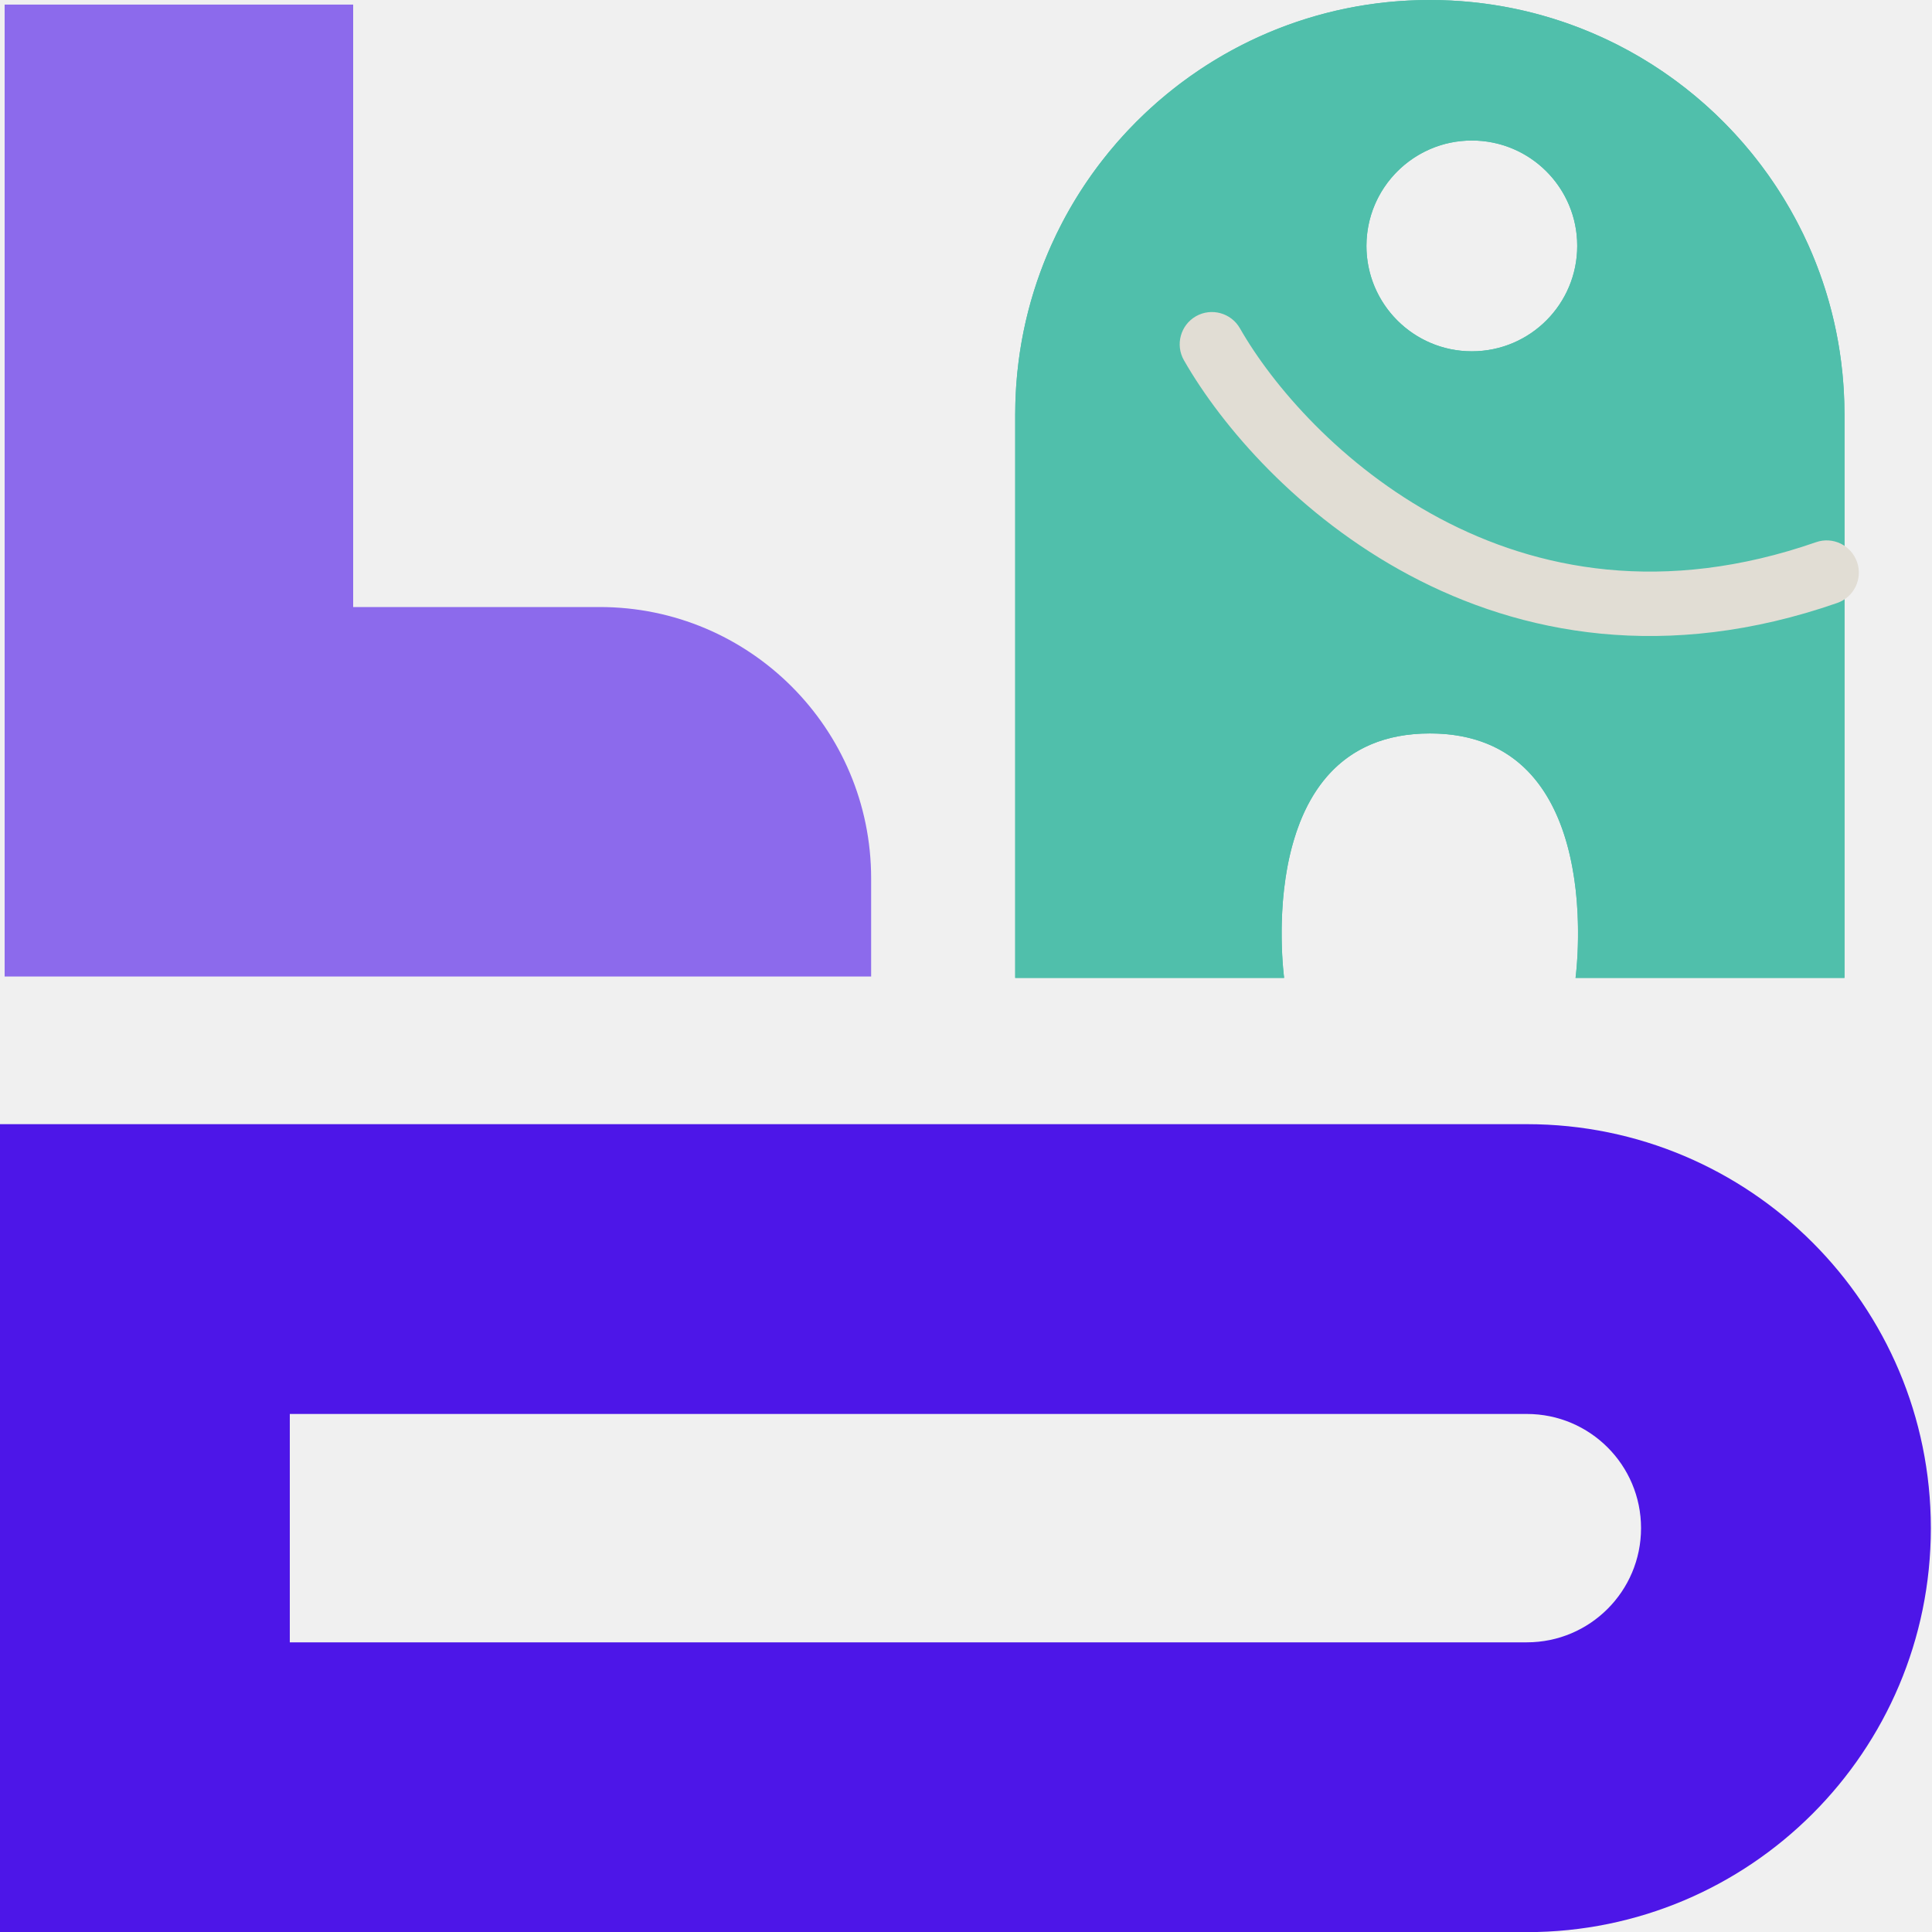
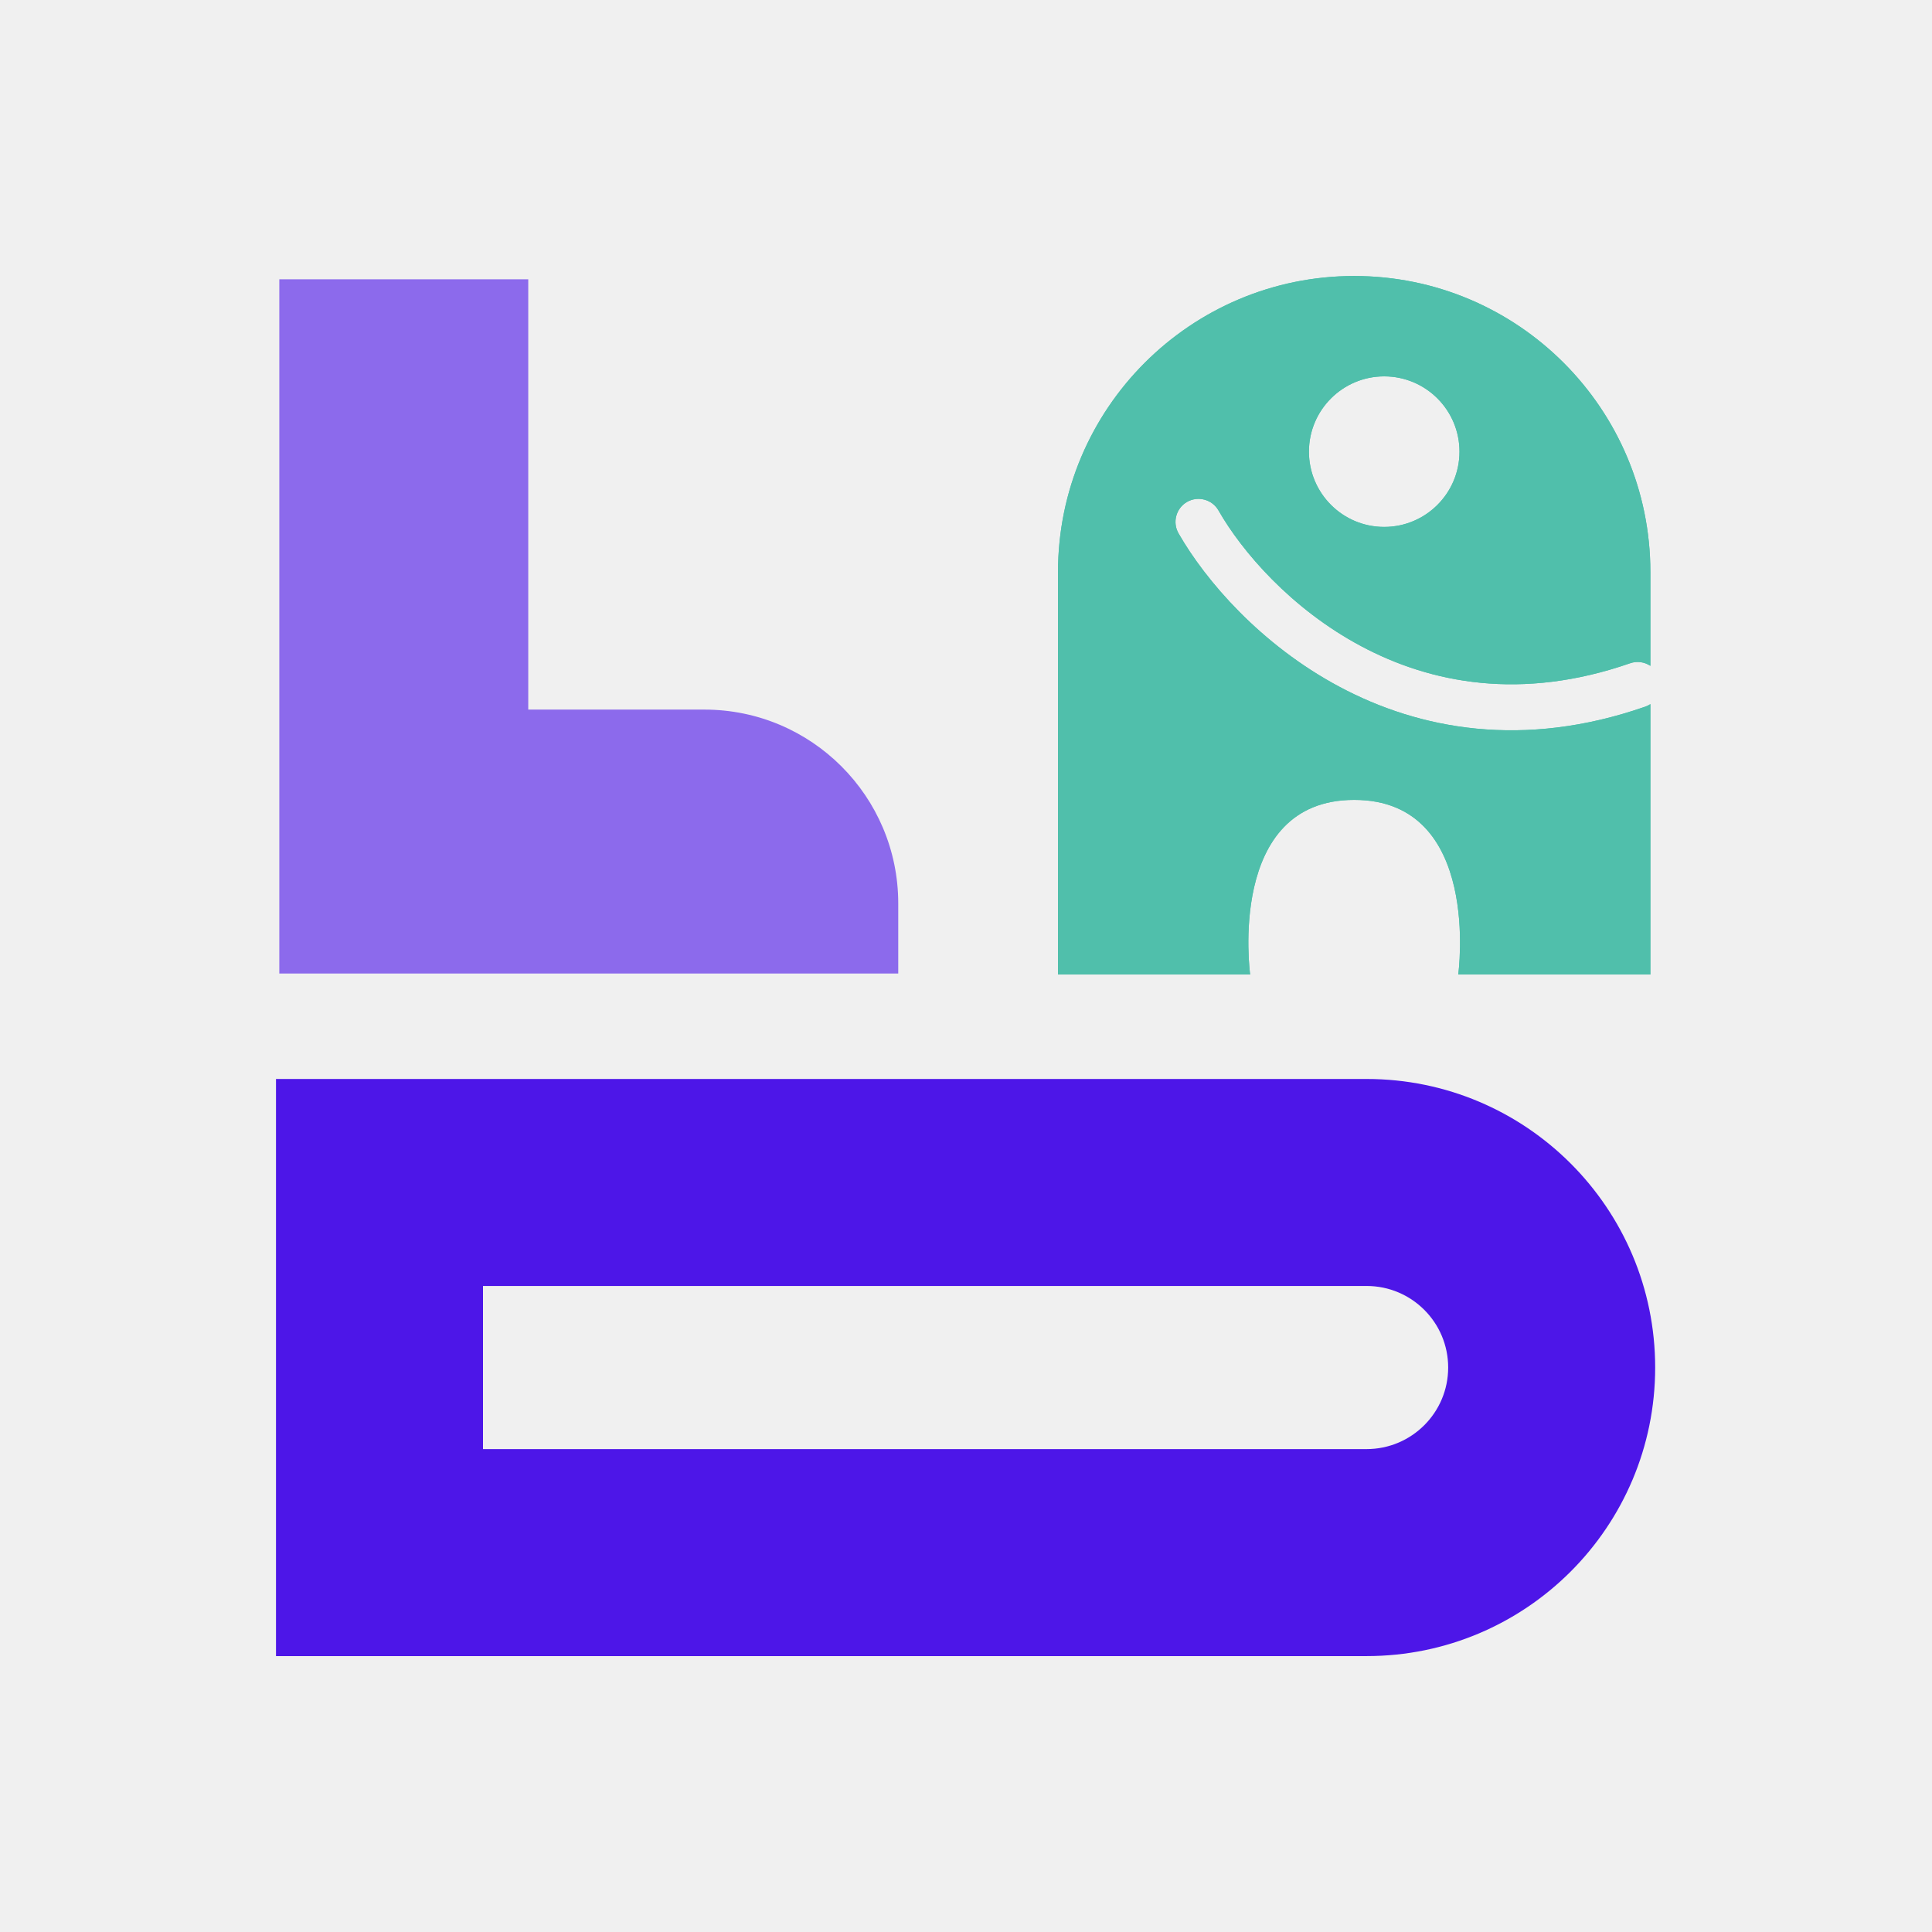
- <svg xmlns="http://www.w3.org/2000/svg" width="30" height="30" viewBox="0 0 30 30" fill="none">
-   <path fill-rule="evenodd" clip-rule="evenodd" d="M0 17.456H23.709C27.174 17.456 29.982 20.264 29.982 23.729C29.982 27.193 27.174 30.002 23.709 30.002H0V17.456ZM4.5 25.502H23.709C24.688 25.502 25.482 24.708 25.482 23.729C25.482 22.749 24.688 21.956 23.709 21.956H4.5V25.502Z" fill="#4D16E8" />
-   <path fill-rule="evenodd" clip-rule="evenodd" d="M15.764 6.439V15.185H19.94C19.94 15.185 19.418 11.389 22.203 11.389C24.987 11.389 24.465 15.185 24.465 15.185H28.641V6.439C28.641 2.883 25.759 0 22.203 0C18.646 0 15.764 2.883 15.764 6.439ZM22.855 5.455C23.759 5.455 24.491 4.722 24.491 3.818C24.491 2.915 23.759 2.182 22.855 2.182C21.951 2.182 21.218 2.915 21.218 3.818C21.218 4.722 21.951 5.455 22.855 5.455Z" fill="#50BFAB" />
-   <path fill-rule="evenodd" clip-rule="evenodd" d="M28.641 15.185V6.439C28.641 6.155 28.623 5.876 28.587 5.602C28.506 4.974 28.334 4.376 28.086 3.818C27.166 1.757 25.196 0.268 22.855 0.033C22.64 0.011 22.423 0 22.203 0C19.729 0 17.581 1.395 16.502 3.441C16.437 3.565 16.376 3.69 16.319 3.818C16.071 4.375 15.899 4.974 15.818 5.602C15.782 5.876 15.764 6.155 15.764 6.439V15.185H19.94C19.94 15.185 19.905 14.933 19.902 14.558C19.902 14.558 19.902 14.558 19.902 14.558C19.899 14.338 19.908 14.076 19.94 13.799C19.968 13.556 20.015 13.301 20.089 13.052C20.2 12.674 20.374 12.309 20.641 12.017C20.985 11.642 21.484 11.389 22.203 11.389C22.444 11.389 22.661 11.417 22.855 11.47C23.239 11.573 23.535 11.768 23.764 12.017C24.097 12.381 24.285 12.859 24.388 13.334C24.422 13.491 24.447 13.647 24.465 13.799C24.497 14.076 24.506 14.338 24.503 14.558C24.503 14.557 24.503 14.558 24.503 14.558C24.5 14.932 24.465 15.185 24.465 15.185H28.641ZM21.265 3.43C21.235 3.554 21.218 3.684 21.218 3.818C21.218 4.49 21.623 5.068 22.203 5.32C22.402 5.407 22.623 5.455 22.855 5.455C23.759 5.455 24.491 4.722 24.491 3.818C24.491 3.756 24.488 3.695 24.481 3.634C24.39 2.817 23.697 2.182 22.855 2.182C22.623 2.182 22.402 2.23 22.203 2.317C21.739 2.519 21.387 2.929 21.265 3.43Z" fill="#50BFAB" />
-   <path fill-rule="evenodd" clip-rule="evenodd" d="M18.57 4.911C18.81 4.774 19.116 4.858 19.253 5.097C19.758 5.982 20.825 7.232 22.354 8.048C23.866 8.854 25.835 9.241 28.2 8.419C28.46 8.328 28.745 8.466 28.836 8.727C28.927 8.988 28.789 9.272 28.528 9.363C25.874 10.286 23.616 9.855 21.883 8.93C20.166 8.014 18.97 6.619 18.384 5.594C18.247 5.354 18.331 5.048 18.57 4.911Z" fill="#E1DDD4" />
-   <path d="M1.072 14.163V1.071H4.484V10.426H9.313C11.088 10.426 12.527 11.865 12.527 13.64V14.163H1.072Z" fill="#8C6AEC" />
-   <path fill-rule="evenodd" clip-rule="evenodd" d="M0.072 0.071H5.484V9.426H9.313C11.641 9.426 13.527 11.313 13.527 13.64V15.163H0.072V0.071ZM2.072 2.071V13.163H11.476C11.258 12.169 10.372 11.426 9.313 11.426H3.484V2.071H2.072Z" fill="#8C6AEC" />
+ <svg xmlns="http://www.w3.org/2000/svg" width="42" height="42" viewBox="0 0 42 42" fill="none">
+   <path fill-rule="evenodd" clip-rule="evenodd" d="M6 23.456H29.709C33.174 23.456 35.982 26.264 35.982 29.729C35.982 33.193 33.174 36.002 29.709 36.002H6V23.456ZM10.5 31.502H29.709C30.688 31.502 31.482 30.708 31.482 29.729C31.482 28.749 30.688 27.956 29.709 27.956H10.5V31.502Z" fill="#4D16E8" />
+   <path fill-rule="evenodd" clip-rule="evenodd" d="M6.072 6.071H11.484V15.426H15.313C17.64 15.426 19.527 17.313 19.527 19.64V21.163H6.072V6.071Z" fill="#8C6AEC" />
+   <mask id="path-3-inside-1_86_232" fill="white">
+     <path fill-rule="evenodd" clip-rule="evenodd" d="M23 21.185V12.439C23 8.883 25.883 6 29.439 6C32.995 6 35.878 8.883 35.878 12.439V14.475C35.752 14.391 35.59 14.365 35.436 14.419C33.071 15.241 31.102 14.854 29.59 14.047C28.061 13.232 26.994 11.982 26.489 11.097C26.352 10.858 26.046 10.774 25.806 10.911C25.567 11.048 25.483 11.354 25.62 11.594C26.206 12.618 27.402 14.014 29.119 14.93C30.852 15.855 33.111 16.286 35.764 15.363C35.805 15.349 35.843 15.33 35.878 15.307V21.185H31.701C31.701 21.185 32.223 17.389 29.439 17.389C26.654 17.389 27.177 21.185 27.177 21.185H23ZM31.728 9.818C31.728 10.722 30.995 11.455 30.091 11.455C29.188 11.455 28.455 10.722 28.455 9.818C28.455 8.915 29.188 8.182 30.091 8.182C30.995 8.182 31.728 8.915 31.728 9.818Z" />
+   </mask>
+   <path fill-rule="evenodd" clip-rule="evenodd" d="M23 21.185V12.439C23 8.883 25.883 6 29.439 6C32.995 6 35.878 8.883 35.878 12.439V14.475C35.752 14.391 35.59 14.365 35.436 14.419C33.071 15.241 31.102 14.854 29.59 14.047C28.061 13.232 26.994 11.982 26.489 11.097C26.352 10.858 26.046 10.774 25.806 10.911C25.567 11.048 25.483 11.354 25.62 11.594C26.206 12.618 27.402 14.014 29.119 14.93C30.852 15.855 33.111 16.286 35.764 15.363C35.805 15.349 35.843 15.33 35.878 15.307V21.185H31.701C31.701 21.185 32.223 17.389 29.439 17.389C26.654 17.389 27.177 21.185 27.177 21.185H23ZM31.728 9.818C31.728 10.722 30.995 11.455 30.091 11.455C29.188 11.455 28.455 10.722 28.455 9.818C28.455 8.915 29.188 8.182 30.091 8.182C30.995 8.182 31.728 8.915 31.728 9.818Z" fill="#50BFAB" />
+   <path d="M23 21.185H15C15 25.603 18.582 29.185 23 29.185V21.185ZM35.878 14.475L31.437 21.13C33.892 22.768 37.049 22.921 39.651 21.529C42.253 20.137 43.878 17.426 43.878 14.475H35.878ZM35.436 14.419L32.807 6.863L32.807 6.863L35.436 14.419ZM29.59 14.047L25.824 21.105L25.824 21.105L29.59 14.047ZM26.489 11.097L19.543 15.066L19.543 15.066L26.489 11.097ZM25.62 11.594L32.566 7.624V7.624L25.62 11.594ZM29.119 14.93L32.885 7.872L32.885 7.872L29.119 14.93ZM35.764 15.363L33.136 7.807L33.136 7.807L35.764 15.363ZM35.878 15.307H43.878C43.878 12.356 42.253 9.644 39.651 8.253C37.049 6.861 33.892 7.014 31.438 8.652L35.878 15.307ZM35.878 21.185V29.185C40.296 29.185 43.878 25.603 43.878 21.185H35.878ZM31.701 21.185L23.776 20.095C23.461 22.386 24.152 24.7 25.671 26.443C27.191 28.185 29.389 29.185 31.701 29.185V21.185ZM27.177 21.185V29.185C29.488 29.185 31.687 28.185 33.206 26.443C34.726 24.7 35.417 22.386 35.102 20.095L27.177 21.185ZM15 12.439V21.185H31V12.439H15ZM29.439 -2C21.465 -2 15 4.465 15 12.439H31C31 13.301 30.301 14 29.439 14V-2ZM43.878 12.439C43.878 4.465 37.413 -2 29.439 -2V14C28.577 14 27.878 13.301 27.878 12.439H43.878ZM43.878 14.475V12.439H27.878V14.475H43.878ZM38.064 21.975C35.75 22.779 33.306 22.377 31.437 21.13L40.318 7.821C38.197 6.405 35.429 5.951 32.807 6.863L38.064 21.975ZM25.824 21.105C29.106 22.857 33.388 23.601 38.064 21.975L32.807 6.863C32.729 6.89 32.714 6.887 32.757 6.881C32.8 6.876 32.873 6.872 32.965 6.881C33.162 6.9 33.302 6.96 33.356 6.989L25.824 21.105ZM19.543 15.066C20.692 17.077 22.792 19.488 25.824 21.105L33.356 6.989C33.38 7.002 33.386 7.008 33.376 7C33.366 6.993 33.35 6.979 33.334 6.963C33.317 6.946 33.312 6.938 33.32 6.949C33.325 6.955 33.336 6.971 33.354 6.997C33.371 7.023 33.399 7.066 33.435 7.128L19.543 15.066ZM29.776 17.857C26.179 19.912 21.598 18.663 19.543 15.066L33.435 7.128C31.105 3.052 25.913 1.636 21.837 3.965L29.776 17.857ZM32.566 7.624C34.621 11.221 33.372 15.802 29.776 17.857L21.837 3.965C17.762 6.294 16.345 11.487 18.674 15.563L32.566 7.624ZM32.885 7.872C32.825 7.839 32.728 7.772 32.624 7.667C32.577 7.619 32.543 7.579 32.526 7.557C32.507 7.531 32.523 7.549 32.566 7.624L18.674 15.563C19.904 17.714 22.133 20.269 25.353 21.988L32.885 7.872ZM33.136 7.807C32.991 7.857 32.907 7.871 32.878 7.874C32.85 7.878 32.85 7.875 32.87 7.877C32.889 7.879 32.905 7.883 32.913 7.885C32.919 7.887 32.91 7.885 32.885 7.872L25.353 21.988C28.854 23.856 33.425 24.647 38.392 22.919L33.136 7.807ZM31.438 8.652C31.962 8.302 32.532 8.017 33.136 7.807L38.392 22.919C39.078 22.68 39.725 22.357 40.318 21.961L31.438 8.652ZM43.878 21.185V15.307H27.878V21.185H43.878ZM31.701 29.185H35.878V13.185H31.701V29.185ZM29.439 25.389C28.864 25.389 28.111 25.288 27.291 24.95C26.461 24.608 25.756 24.104 25.203 23.53C24.169 22.455 23.887 21.383 23.816 21.074C23.732 20.707 23.74 20.489 23.74 20.47C23.741 20.434 23.743 20.394 23.747 20.343C23.749 20.317 23.753 20.284 23.757 20.244C23.759 20.224 23.762 20.201 23.765 20.177C23.767 20.164 23.768 20.151 23.77 20.138C23.771 20.131 23.772 20.124 23.773 20.117C23.773 20.113 23.774 20.11 23.774 20.106C23.774 20.104 23.775 20.102 23.775 20.101C23.775 20.098 23.776 20.095 31.701 21.185C39.627 22.275 39.627 22.272 39.627 22.269C39.627 22.268 39.628 22.266 39.628 22.264C39.629 22.26 39.629 22.256 39.63 22.252C39.631 22.244 39.632 22.236 39.633 22.227C39.635 22.21 39.638 22.191 39.64 22.172C39.645 22.133 39.65 22.089 39.656 22.041C39.666 21.946 39.678 21.831 39.689 21.701C39.711 21.442 39.732 21.106 39.738 20.714C39.749 19.983 39.714 18.816 39.412 17.5C39.124 16.242 38.451 14.221 36.73 12.434C34.787 10.415 32.171 9.389 29.439 9.389V25.389ZM27.177 21.185C35.102 20.095 35.102 20.098 35.103 20.101C35.103 20.102 35.103 20.104 35.103 20.106C35.104 20.11 35.105 20.113 35.105 20.117C35.106 20.124 35.107 20.131 35.108 20.138C35.109 20.151 35.111 20.164 35.113 20.177C35.116 20.201 35.118 20.224 35.121 20.244C35.125 20.284 35.129 20.317 35.131 20.343C35.135 20.394 35.137 20.434 35.138 20.47C35.138 20.489 35.145 20.707 35.061 21.074C34.991 21.383 34.709 22.455 33.674 23.53C33.121 24.104 32.417 24.608 31.587 24.95C30.767 25.288 30.014 25.389 29.439 25.389V9.389C26.706 9.389 24.091 10.415 22.147 12.434C20.427 14.221 19.754 16.242 19.466 17.5C19.164 18.816 19.128 19.983 19.139 20.714C19.145 21.106 19.166 21.442 19.188 21.701C19.2 21.831 19.211 21.946 19.222 22.041C19.227 22.089 19.233 22.133 19.238 22.172C19.24 22.191 19.242 22.21 19.245 22.227C19.246 22.236 19.247 22.244 19.248 22.252C19.248 22.256 19.249 22.26 19.25 22.264C19.25 22.266 19.25 22.268 19.25 22.269C19.251 22.272 19.251 22.275 27.177 21.185ZM23 29.185H27.177V13.185H23V29.185ZM30.091 19.455C35.413 19.455 39.728 15.14 39.728 9.818H23.728C23.728 6.304 26.577 3.455 30.091 3.455V19.455ZM20.455 9.818C20.455 15.14 24.769 19.455 30.091 19.455V3.455C33.606 3.455 36.455 6.304 36.455 9.818H20.455ZM30.091 0.182C24.769 0.182 20.455 4.496 20.455 9.818H36.455C36.455 13.333 33.606 16.182 30.091 16.182V0.182ZM39.728 9.818C39.728 4.496 35.413 0.182 30.091 0.182V16.182C26.577 16.182 23.728 13.333 23.728 9.818H39.728Z" fill="#50BFAB" mask="url(#path-3-inside-1_86_232)" />
</svg>
